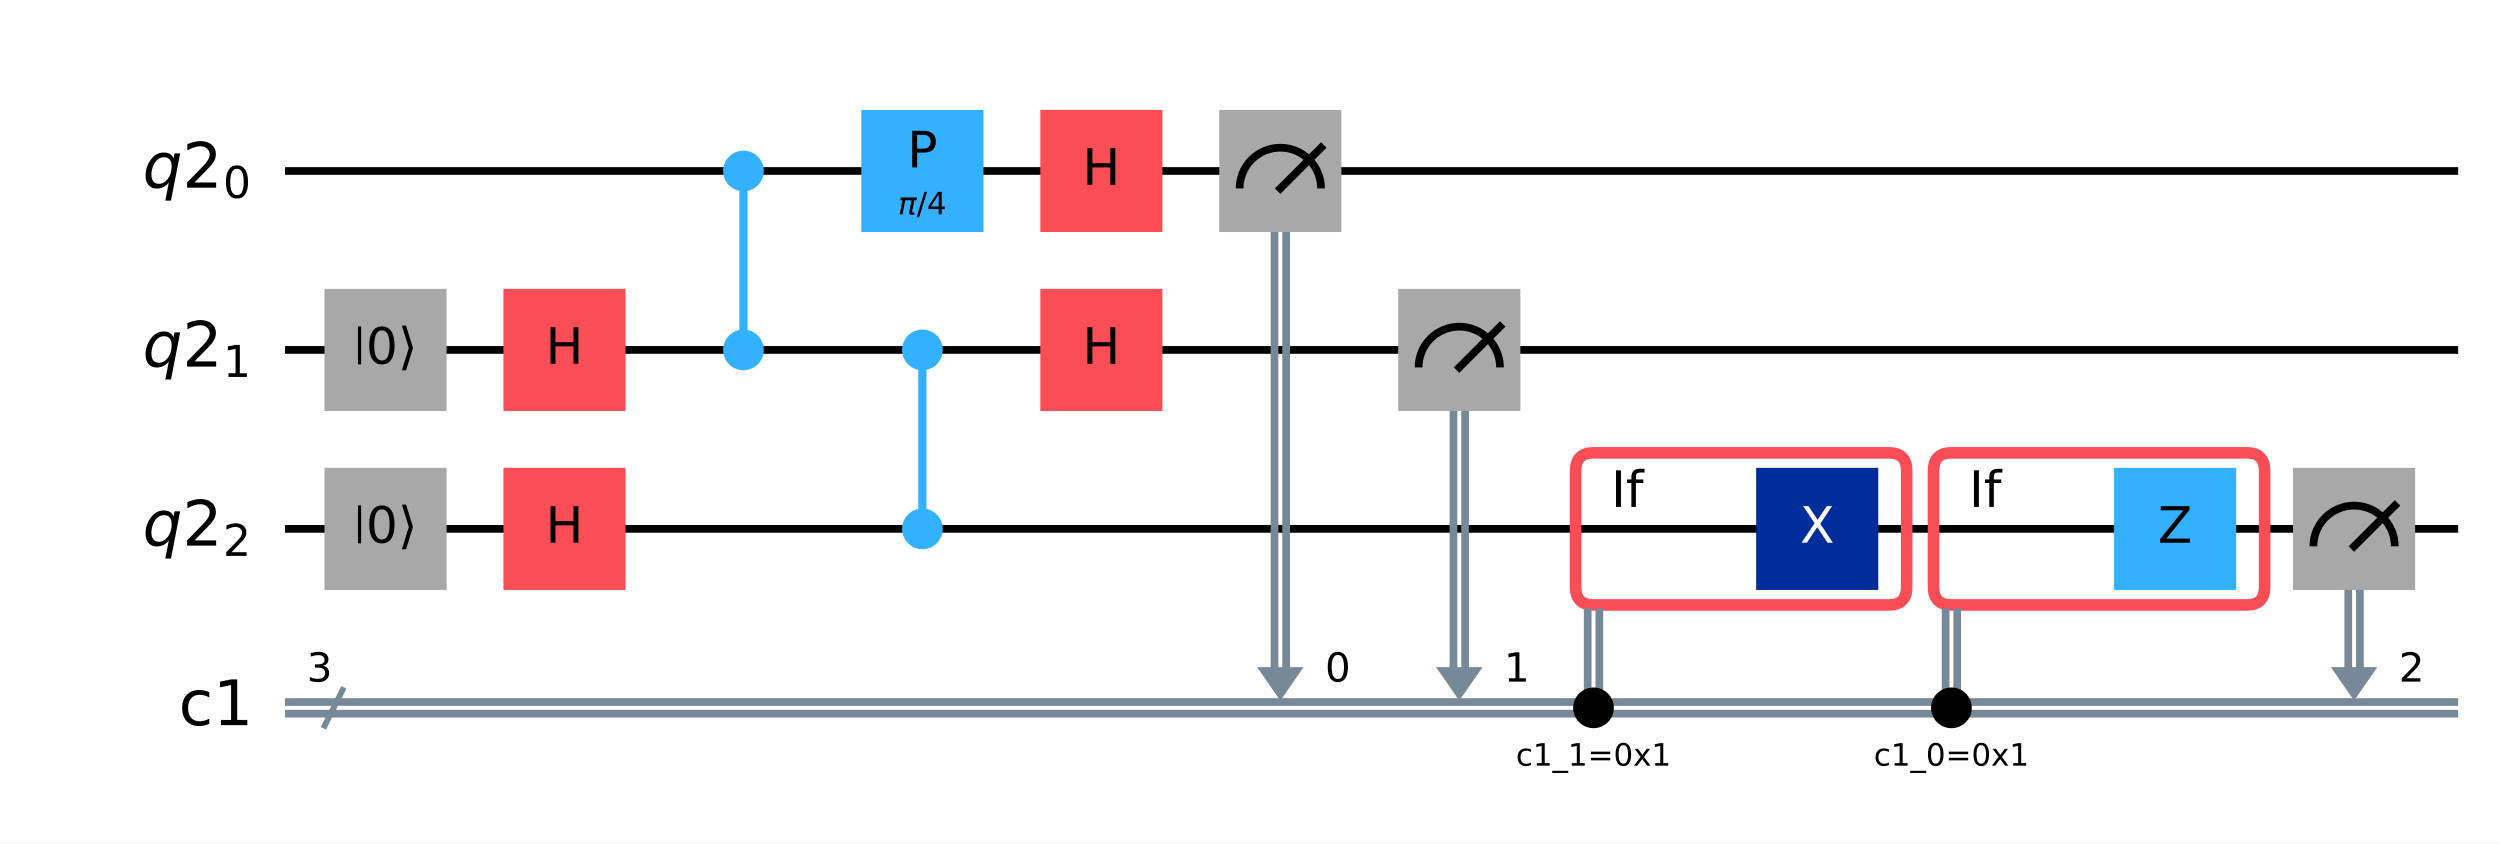
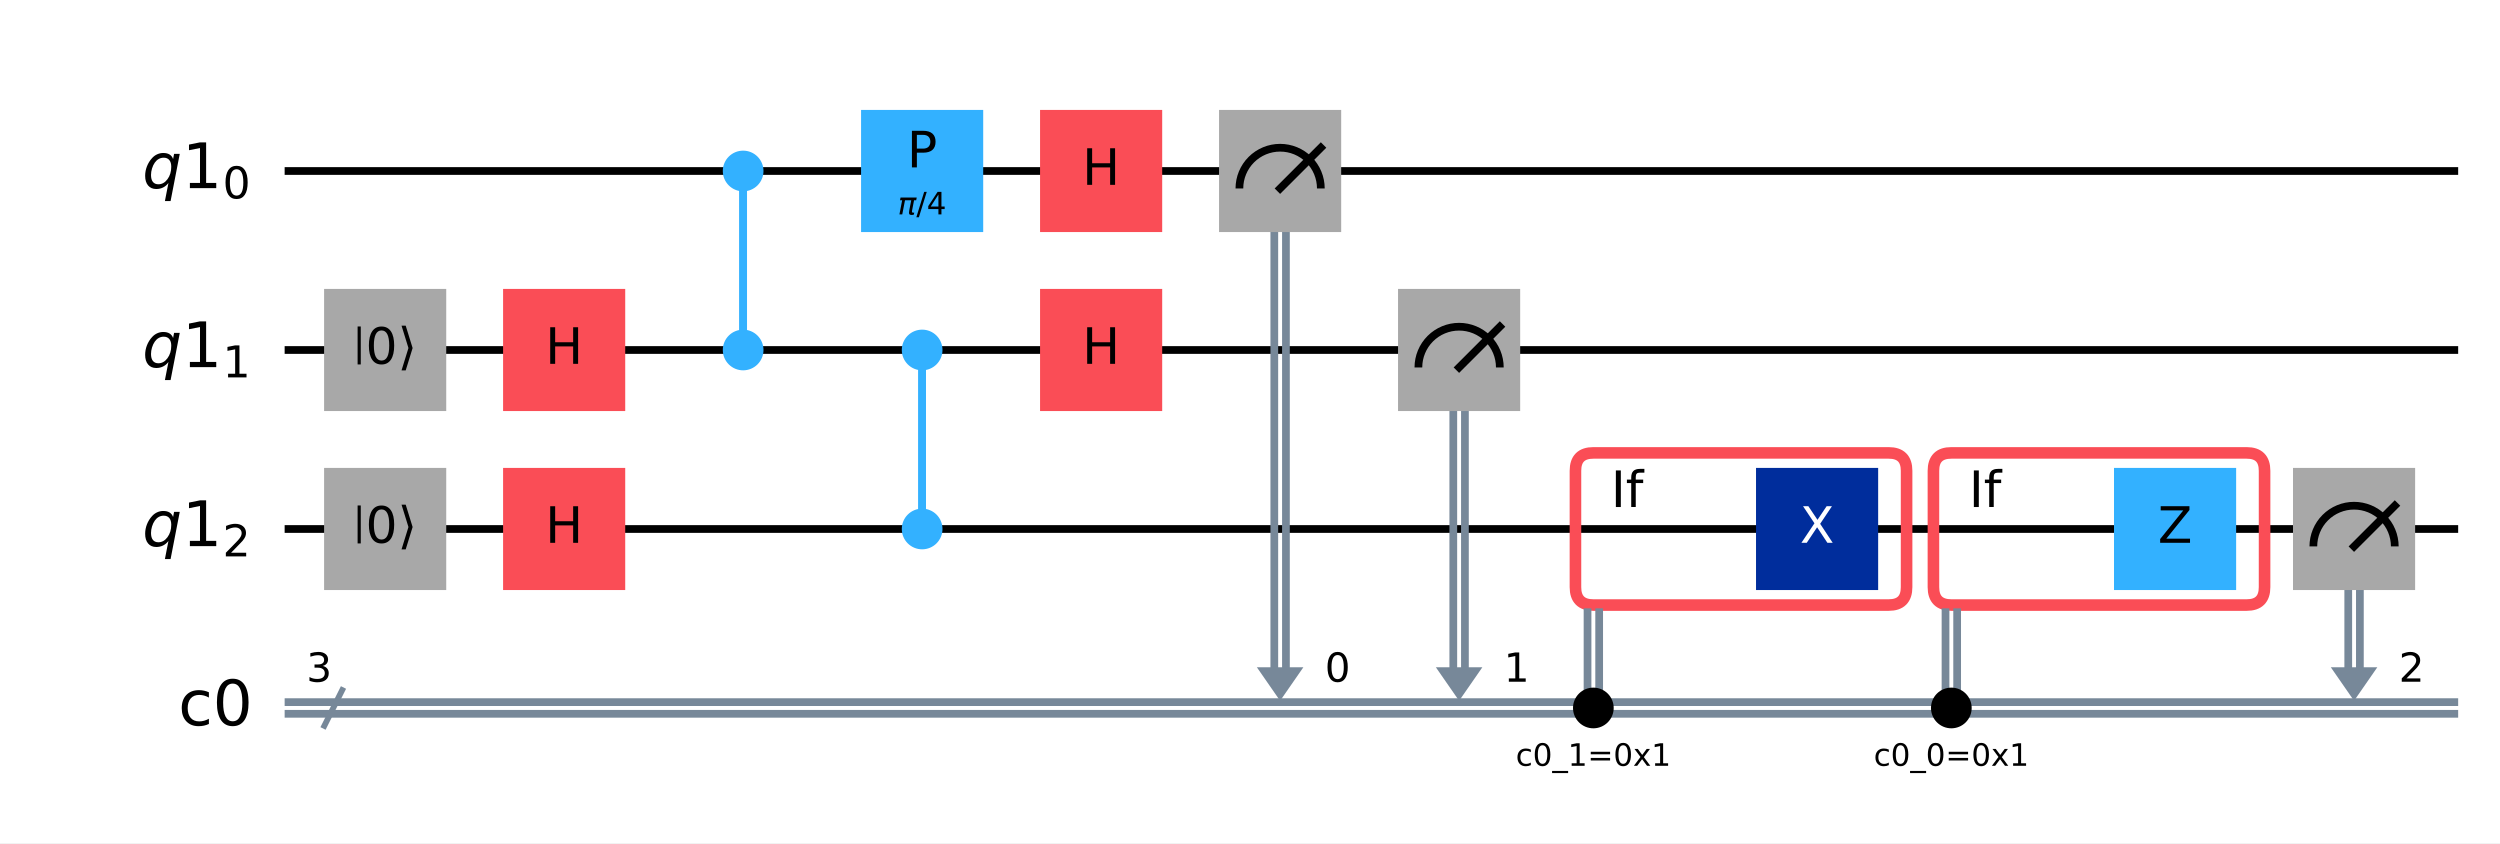
- <svg xmlns="http://www.w3.org/2000/svg" xmlns:xlink="http://www.w3.org/1999/xlink" width="647.547pt" height="218.358pt" viewBox="0 0 647.547 218.358" version="1.1">
+ <svg xmlns="http://www.w3.org/2000/svg" xmlns:xlink="http://www.w3.org/1999/xlink" width="647.435pt" height="218.358pt" viewBox="0 0 647.435 218.358" version="1.1">
  <defs>
    <style type="text/css">*{stroke-linejoin: round; stroke-linecap: butt}</style>
  </defs>
  <g id="figure_1">
    <g id="patch_1">
-       <path d="M 0 218.358  L 647.547 218.358  L 647.547 0  L 0 0  z " style="fill: #ffffff" />
+       <path d="M 0 218.358  L 647.435 218.358  L 647.435 0  L 0 0  z " style="fill: #ffffff" />
    </g>
    <g id="axes_1">
      <g id="line2d_1">
-         <path d="M 74.828 44.283  L 635.712 44.283  " clip-path="url(#p743964e2fd)" style="fill: none; stroke: #000000; stroke-width: 2; stroke-linecap: square" />
+         <path d="M 74.716 44.283  L 635.6 44.283  " clip-path="url(#peeb3f54d4f)" style="fill: none; stroke: #000000; stroke-width: 2; stroke-linecap: square" />
      </g>
      <g id="line2d_2">
-         <path d="M 74.828 90.637  L 635.712 90.637  " clip-path="url(#p743964e2fd)" style="fill: none; stroke: #000000; stroke-width: 2; stroke-linecap: square" />
+         <path d="M 74.716 90.637  L 635.6 90.637  " clip-path="url(#peeb3f54d4f)" style="fill: none; stroke: #000000; stroke-width: 2; stroke-linecap: square" />
      </g>
      <g id="line2d_3">
-         <path d="M 74.828 136.991  L 635.712 136.991  " clip-path="url(#p743964e2fd)" style="fill: none; stroke: #000000; stroke-width: 2; stroke-linecap: square" />
+         <path d="M 74.716 136.991  L 635.6 136.991  " clip-path="url(#peeb3f54d4f)" style="fill: none; stroke: #000000; stroke-width: 2; stroke-linecap: square" />
      </g>
      <g id="line2d_4">
-         <path d="M 84.099 187.981  L 88.734 178.71  " clip-path="url(#p743964e2fd)" style="fill: none; stroke: #778899; stroke-width: 1.5; stroke-linecap: square" />
+         <path d="M 83.987 187.981  L 88.622 178.71  " clip-path="url(#peeb3f54d4f)" style="fill: none; stroke: #778899; stroke-width: 1.5; stroke-linecap: square" />
      </g>
      <g id="line2d_5">
-         <path d="M 74.828 181.839  L 635.712 181.839  " clip-path="url(#p743964e2fd)" style="fill: none; stroke: #778899; stroke-width: 2; stroke-linecap: square" />
+         <path d="M 74.716 181.839  L 635.6 181.839  " clip-path="url(#peeb3f54d4f)" style="fill: none; stroke: #778899; stroke-width: 2; stroke-linecap: square" />
      </g>
      <g id="line2d_6">
-         <path d="M 74.828 184.852  L 635.712 184.852  " clip-path="url(#p743964e2fd)" style="fill: none; stroke: #778899; stroke-width: 2; stroke-linecap: square" />
+         <path d="M 74.716 184.852  L 635.6 184.852  " clip-path="url(#peeb3f54d4f)" style="fill: none; stroke: #778899; stroke-width: 2; stroke-linecap: square" />
      </g>
      <g id="patch_2">
-         <path d="M 325.603 172.8  L 337.655 172.8  L 331.629 181.491  z " clip-path="url(#p743964e2fd)" style="fill: #778899" />
+         <path d="M 325.491 172.8  L 337.543 172.8  L 331.517 181.491  z " clip-path="url(#peeb3f54d4f)" style="fill: #778899" />
      </g>
      <g id="patch_3">
-         <path d="M 371.957 172.8  L 384.009 172.8  L 377.983 181.491  z " clip-path="url(#p743964e2fd)" style="fill: #778899" />
+         <path d="M 371.845 172.8  L 383.897 172.8  L 377.871 181.491  z " clip-path="url(#peeb3f54d4f)" style="fill: #778899" />
      </g>
      <g id="patch_4">
-         <path d="M 603.727 172.8  L 615.779 172.8  L 609.753 181.491  z " clip-path="url(#p743964e2fd)" style="fill: #778899" />
+         <path d="M 603.615 172.8  L 615.667 172.8  L 609.641 181.491  z " clip-path="url(#peeb3f54d4f)" style="fill: #778899" />
      </g>
      <g id="patch_5">
-         <path d="M 412.749 156.692  L 489.233 156.692  Q 493.868 156.692 493.868 152.056  L 493.868 121.926  Q 493.868 117.291 489.233 117.291  L 412.749 117.291  Q 408.113 117.291 408.113 121.926  L 408.113 152.056  Q 408.113 156.692 412.749 156.692  L 412.749 156.692  z " clip-path="url(#p743964e2fd)" style="fill: none; stroke: #fa4d56; stroke-width: 3; stroke-linejoin: miter" />
+         <path d="M 412.637 156.692  L 489.121 156.692  Q 493.756 156.692 493.756 152.056  L 493.756 121.926  Q 493.756 117.291 489.121 117.291  L 412.637 117.291  Q 408.001 117.291 408.001 121.926  L 408.001 152.056  Q 408.001 156.692 412.637 156.692  L 412.637 156.692  z " clip-path="url(#peeb3f54d4f)" style="fill: none; stroke: #fa4d56; stroke-width: 3; stroke-linejoin: miter" />
      </g>
      <g id="text_1">
-         <g clip-path="url(#p743964e2fd)">
-           <g transform="translate(409.0405 131.3076) scale(0.13 -0.13)">
+         <g clip-path="url(#peeb3f54d4f)">
+           <g transform="translate(408.9286 131.3076) scale(0.13 -0.13)">
            <defs>
              <path id="DejaVuSans-20" transform="scale(0.015625)" />
              <path id="DejaVuSans-49" d="M 628 4666  L 1259 4666  L 1259 0  L 628 0  L 628 4666  z " transform="scale(0.015625)" />
              <path id="DejaVuSans-66" d="M 2375 4863  L 2375 4384  L 1825 4384  Q 1516 4384 1395 4259  Q 1275 4134 1275 3809  L 1275 3500  L 2222 3500  L 2222 3053  L 1275 3053  L 1275 0  L 697 0  L 697 3053  L 147 3053  L 147 3500  L 697 3500  L 697 3744  Q 697 4328 969 4595  Q 1241 4863 1831 4863  L 2375 4863  z " transform="scale(0.015625)" />
            </defs>
            <use xlink:href="#DejaVuSans-20" />
            <use xlink:href="#DejaVuSans-20" transform="translate(31.78711 0)" />
            <use xlink:href="#DejaVuSans-49" transform="translate(63.57422 0)" />
            <use xlink:href="#DejaVuSans-66" transform="translate(93.06641 0)" />
          </g>
        </g>
      </g>
      <g id="patch_6">
-         <path d="M -1828.467 388.462  Q -1823.832 388.462 -1823.832 383.826  Q -1823.832 349.061 -1828.467 349.061  Q -1909.587 349.061 -1909.587 353.696  Q -1909.587 388.462 -1904.951 388.462  " clip-path="url(#p743964e2fd)" style="fill: none; stroke: #fa4d56; stroke-width: 3; stroke-linejoin: miter" />
+         <path d="M -1828.579 388.462  Q -1823.944 388.462 -1823.944 383.826  Q -1823.944 349.061 -1828.579 349.061  Q -1909.698 349.061 -1909.698 353.696  Q -1909.698 388.462 -1905.063 388.462  " clip-path="url(#peeb3f54d4f)" style="fill: none; stroke: #fa4d56; stroke-width: 3; stroke-linejoin: miter" />
      </g>
      <g id="text_2">
-         <g clip-path="url(#p743964e2fd)">
-           <g transform="translate(-1908.659 363.0776) scale(0.13 -0.13)">
+         <g clip-path="url(#peeb3f54d4f)">
+           <g transform="translate(-1908.771 363.0776) scale(0.13 -0.13)">
            <use xlink:href="#DejaVuSans-20" />
            <use xlink:href="#DejaVuSans-20" transform="translate(31.78711 0)" />
            <use xlink:href="#DejaVuSans-49" transform="translate(63.57422 0)" />
            <use xlink:href="#DejaVuSans-66" transform="translate(93.06641 0)" />
          </g>
        </g>
      </g>
      <g id="patch_7">
-         <path d="M 505.457 156.692  L 581.941 156.692  Q 586.576 156.692 586.576 152.056  L 586.576 121.926  Q 586.576 117.291 581.941 117.291  L 505.457 117.291  Q 500.821 117.291 500.821 121.926  L 500.821 152.056  Q 500.821 156.692 505.457 156.692  L 505.457 156.692  z " clip-path="url(#p743964e2fd)" style="fill: none; stroke: #fa4d56; stroke-width: 3; stroke-linejoin: miter" />
+         <path d="M 505.345 156.692  L 581.829 156.692  Q 586.464 156.692 586.464 152.056  L 586.464 121.926  Q 586.464 117.291 581.829 117.291  L 505.345 117.291  Q 500.709 117.291 500.709 121.926  L 500.709 152.056  Q 500.709 156.692 505.345 156.692  L 505.345 156.692  z " clip-path="url(#peeb3f54d4f)" style="fill: none; stroke: #fa4d56; stroke-width: 3; stroke-linejoin: miter" />
      </g>
      <g id="text_3">
-         <g clip-path="url(#p743964e2fd)">
-           <g transform="translate(501.7485 131.3076) scale(0.13 -0.13)">
+         <g clip-path="url(#peeb3f54d4f)">
+           <g transform="translate(501.6366 131.3076) scale(0.13 -0.13)">
            <use xlink:href="#DejaVuSans-20" />
            <use xlink:href="#DejaVuSans-20" transform="translate(31.78711 0)" />
            <use xlink:href="#DejaVuSans-49" transform="translate(63.57422 0)" />
            <use xlink:href="#DejaVuSans-66" transform="translate(93.06641 0)" />
          </g>
        </g>
      </g>
      <g id="patch_8">
-         <path d="M -1735.759 388.462  Q -1731.124 388.462 -1731.124 383.826  Q -1731.124 349.061 -1735.759 349.061  Q -1816.879 349.061 -1816.879 353.696  Q -1816.879 388.462 -1812.243 388.462  " clip-path="url(#p743964e2fd)" style="fill: none; stroke: #fa4d56; stroke-width: 3; stroke-linejoin: miter" />
+         <path d="M -1735.871 388.462  Q -1731.236 388.462 -1731.236 383.826  Q -1731.236 349.061 -1735.871 349.061  Q -1816.99 349.061 -1816.99 353.696  Q -1816.99 388.462 -1812.355 388.462  " clip-path="url(#peeb3f54d4f)" style="fill: none; stroke: #fa4d56; stroke-width: 3; stroke-linejoin: miter" />
      </g>
      <g id="text_4">
-         <g clip-path="url(#p743964e2fd)">
-           <g transform="translate(-1815.951 363.0776) scale(0.13 -0.13)">
+         <g clip-path="url(#peeb3f54d4f)">
+           <g transform="translate(-1816.063 363.0776) scale(0.13 -0.13)">
            <use xlink:href="#DejaVuSans-20" />
            <use xlink:href="#DejaVuSans-20" transform="translate(31.78711 0)" />
            <use xlink:href="#DejaVuSans-49" transform="translate(63.57422 0)" />
            <use xlink:href="#DejaVuSans-66" transform="translate(93.06641 0)" />
          </g>
        </g>
      </g>
      <g id="patch_9">
-         <path d="M 70.193 21.106  L -1088.657 21.106  L -1088.657 252.876  L 70.193 252.876  z " clip-path="url(#p743964e2fd)" style="fill: #ffffff; stroke: #ffffff; stroke-width: 1.5; stroke-linejoin: miter" />
+         <path d="M 70.081 21.106  L -1088.769 21.106  L -1088.769 252.876  L 70.081 252.876  z " clip-path="url(#peeb3f54d4f)" style="fill: #ffffff; stroke: #ffffff; stroke-width: 1.5; stroke-linejoin: miter" />
      </g>
      <g id="line2d_7">
-         <path d="M 192.567 90.637  L 192.567 44.283  " clip-path="url(#p743964e2fd)" style="fill: none; stroke: #33b1ff; stroke-width: 2; stroke-linecap: square" />
+         <path d="M 192.455 90.637  L 192.455 44.283  " clip-path="url(#peeb3f54d4f)" style="fill: none; stroke: #33b1ff; stroke-width: 2; stroke-linecap: square" />
      </g>
      <g id="line2d_8">
-         <path d="M 238.921 136.991  L 238.921 90.637  " clip-path="url(#p743964e2fd)" style="fill: none; stroke: #33b1ff; stroke-width: 2; stroke-linecap: square" />
+         <path d="M 238.809 136.991  L 238.809 90.637  " clip-path="url(#peeb3f54d4f)" style="fill: none; stroke: #33b1ff; stroke-width: 2; stroke-linecap: square" />
      </g>
      <g id="line2d_9">
-         <path d="M 333.136 44.283  L 333.136 172.8  " clip-path="url(#p743964e2fd)" style="fill: none; stroke: #778899; stroke-width: 2; stroke-linecap: square" />
+         <path d="M 333.024 44.283  L 333.024 172.8  " clip-path="url(#peeb3f54d4f)" style="fill: none; stroke: #778899; stroke-width: 2; stroke-linecap: square" />
      </g>
      <g id="line2d_10">
-         <path d="M 330.123 44.283  L 330.123 172.8  " clip-path="url(#p743964e2fd)" style="fill: none; stroke: #778899; stroke-width: 2; stroke-linecap: square" />
+         <path d="M 330.011 44.283  L 330.011 172.8  " clip-path="url(#peeb3f54d4f)" style="fill: none; stroke: #778899; stroke-width: 2; stroke-linecap: square" />
      </g>
      <g id="line2d_11">
-         <path d="M 379.49 90.637  L 379.49 172.8  " clip-path="url(#p743964e2fd)" style="fill: none; stroke: #778899; stroke-width: 2; stroke-linecap: square" />
+         <path d="M 379.378 90.637  L 379.378 172.8  " clip-path="url(#peeb3f54d4f)" style="fill: none; stroke: #778899; stroke-width: 2; stroke-linecap: square" />
      </g>
      <g id="line2d_12">
-         <path d="M 376.477 90.637  L 376.477 172.8  " clip-path="url(#p743964e2fd)" style="fill: none; stroke: #778899; stroke-width: 2; stroke-linecap: square" />
+         <path d="M 376.365 90.637  L 376.365 172.8  " clip-path="url(#peeb3f54d4f)" style="fill: none; stroke: #778899; stroke-width: 2; stroke-linecap: square" />
      </g>
      <g id="line2d_13">
-         <path d="M 414.255 158.546  L 414.255 183.345  " clip-path="url(#p743964e2fd)" style="fill: none; stroke: #778899; stroke-width: 2; stroke-linecap: square" />
+         <path d="M 414.143 158.546  L 414.143 183.345  " clip-path="url(#peeb3f54d4f)" style="fill: none; stroke: #778899; stroke-width: 2; stroke-linecap: square" />
      </g>
      <g id="line2d_14">
-         <path d="M 411.242 158.546  L 411.242 183.345  " clip-path="url(#p743964e2fd)" style="fill: none; stroke: #778899; stroke-width: 2; stroke-linecap: square" />
+         <path d="M 411.13 158.546  L 411.13 183.345  " clip-path="url(#peeb3f54d4f)" style="fill: none; stroke: #778899; stroke-width: 2; stroke-linecap: square" />
      </g>
      <g id="line2d_15">
-         <path d="M 506.963 158.546  L 506.963 183.345  " clip-path="url(#p743964e2fd)" style="fill: none; stroke: #778899; stroke-width: 2; stroke-linecap: square" />
+         <path d="M 506.851 158.546  L 506.851 183.345  " clip-path="url(#peeb3f54d4f)" style="fill: none; stroke: #778899; stroke-width: 2; stroke-linecap: square" />
      </g>
      <g id="line2d_16">
-         <path d="M 503.95 158.546  L 503.95 183.345  " clip-path="url(#p743964e2fd)" style="fill: none; stroke: #778899; stroke-width: 2; stroke-linecap: square" />
+         <path d="M 503.838 158.546  L 503.838 183.345  " clip-path="url(#peeb3f54d4f)" style="fill: none; stroke: #778899; stroke-width: 2; stroke-linecap: square" />
      </g>
      <g id="line2d_17">
-         <path d="M 611.26 136.991  L 611.26 172.8  " clip-path="url(#p743964e2fd)" style="fill: none; stroke: #778899; stroke-width: 2; stroke-linecap: square" />
+         <path d="M 611.148 136.991  L 611.148 172.8  " clip-path="url(#peeb3f54d4f)" style="fill: none; stroke: #778899; stroke-width: 2; stroke-linecap: square" />
      </g>
      <g id="line2d_18">
-         <path d="M 608.247 136.991  L 608.247 172.8  " clip-path="url(#p743964e2fd)" style="fill: none; stroke: #778899; stroke-width: 2; stroke-linecap: square" />
+         <path d="M 608.135 136.991  L 608.135 172.8  " clip-path="url(#peeb3f54d4f)" style="fill: none; stroke: #778899; stroke-width: 2; stroke-linecap: square" />
      </g>
      <g id="line2d_19">
-         <path d="M 192.567 90.637  L 192.567 44.283  " clip-path="url(#p743964e2fd)" style="fill: none; stroke: #33b1ff; stroke-width: 2; stroke-linecap: square" />
+         <path d="M 192.455 90.637  L 192.455 44.283  " clip-path="url(#peeb3f54d4f)" style="fill: none; stroke: #33b1ff; stroke-width: 2; stroke-linecap: square" />
      </g>
      <g id="line2d_20">
-         <path d="M 238.921 136.991  L 238.921 90.637  " clip-path="url(#p743964e2fd)" style="fill: none; stroke: #33b1ff; stroke-width: 2; stroke-linecap: square" />
+         <path d="M 238.809 136.991  L 238.809 90.637  " clip-path="url(#peeb3f54d4f)" style="fill: none; stroke: #33b1ff; stroke-width: 2; stroke-linecap: square" />
      </g>
      <g id="patch_10">
-         <path d="M 84.794 105.702  L 114.924 105.702  L 114.924 75.572  L 84.794 75.572  z " clip-path="url(#p743964e2fd)" style="fill: #a8a8a8; stroke: #a8a8a8; stroke-width: 1.5; stroke-linejoin: miter" />
+         <path d="M 84.682 105.702  L 114.812 105.702  L 114.812 75.572  L 84.682 75.572  z " clip-path="url(#peeb3f54d4f)" style="fill: #a8a8a8; stroke: #a8a8a8; stroke-width: 1.5; stroke-linejoin: miter" />
      </g>
      <g id="patch_11">
-         <path d="M 84.794 152.056  L 114.924 152.056  L 114.924 121.926  L 84.794 121.926  z " clip-path="url(#p743964e2fd)" style="fill: #a8a8a8; stroke: #a8a8a8; stroke-width: 1.5; stroke-linejoin: miter" />
+         <path d="M 84.682 152.056  L 114.812 152.056  L 114.812 121.926  L 84.682 121.926  z " clip-path="url(#peeb3f54d4f)" style="fill: #a8a8a8; stroke: #a8a8a8; stroke-width: 1.5; stroke-linejoin: miter" />
      </g>
      <g id="patch_12">
-         <path d="M 131.148 105.702  L 161.278 105.702  L 161.278 75.572  L 131.148 75.572  z " clip-path="url(#p743964e2fd)" style="fill: #fa4d56; stroke: #fa4d56; stroke-width: 1.5; stroke-linejoin: miter" />
+         <path d="M 131.036 105.702  L 161.166 105.702  L 161.166 75.572  L 131.036 75.572  z " clip-path="url(#peeb3f54d4f)" style="fill: #fa4d56; stroke: #fa4d56; stroke-width: 1.5; stroke-linejoin: miter" />
      </g>
      <g id="patch_13">
-         <path d="M 131.148 152.056  L 161.278 152.056  L 161.278 121.926  L 131.148 121.926  z " clip-path="url(#p743964e2fd)" style="fill: #fa4d56; stroke: #fa4d56; stroke-width: 1.5; stroke-linejoin: miter" />
+         <path d="M 131.036 152.056  L 161.166 152.056  L 161.166 121.926  L 131.036 121.926  z " clip-path="url(#peeb3f54d4f)" style="fill: #fa4d56; stroke: #fa4d56; stroke-width: 1.5; stroke-linejoin: miter" />
      </g>
      <g id="patch_14">
-         <path d="M 192.567 48.803  C 193.766 48.803 194.916 48.327 195.763 47.479  C 196.611 46.631 197.087 45.482 197.087 44.283  C 197.087 43.085 196.611 41.935 195.763 41.087  C 194.916 40.24 193.766 39.764 192.567 39.764  C 191.369 39.764 190.219 40.24 189.372 41.087  C 188.524 41.935 188.048 43.085 188.048 44.283  C 188.048 45.482 188.524 46.631 189.372 47.479  C 190.219 48.327 191.369 48.803 192.567 48.803  z " clip-path="url(#p743964e2fd)" style="fill: #33b1ff; stroke: #33b1ff; stroke-width: 1.5; stroke-linejoin: miter" />
+         <path d="M 192.455 48.803  C 193.654 48.803 194.804 48.327 195.651 47.479  C 196.499 46.631 196.975 45.482 196.975 44.283  C 196.975 43.085 196.499 41.935 195.651 41.087  C 194.804 40.24 193.654 39.764 192.455 39.764  C 191.257 39.764 190.107 40.24 189.26 41.087  C 188.412 41.935 187.936 43.085 187.936 44.283  C 187.936 45.482 188.412 46.631 189.26 47.479  C 190.107 48.327 191.257 48.803 192.455 48.803  z " clip-path="url(#peeb3f54d4f)" style="fill: #33b1ff; stroke: #33b1ff; stroke-width: 1.5; stroke-linejoin: miter" />
      </g>
      <g id="patch_15">
-         <path d="M 192.567 95.157  C 193.766 95.157 194.916 94.681 195.763 93.833  C 196.611 92.985 197.087 91.836 197.087 90.637  C 197.087 89.439 196.611 88.289 195.763 87.441  C 194.916 86.594 193.766 86.118 192.567 86.118  C 191.369 86.118 190.219 86.594 189.372 87.441  C 188.524 88.289 188.048 89.439 188.048 90.637  C 188.048 91.836 188.524 92.985 189.372 93.833  C 190.219 94.681 191.369 95.157 192.567 95.157  z " clip-path="url(#p743964e2fd)" style="fill: #33b1ff; stroke: #33b1ff; stroke-width: 1.5; stroke-linejoin: miter" />
+         <path d="M 192.455 95.157  C 193.654 95.157 194.804 94.681 195.651 93.833  C 196.499 92.985 196.975 91.836 196.975 90.637  C 196.975 89.439 196.499 88.289 195.651 87.441  C 194.804 86.594 193.654 86.118 192.455 86.118  C 191.257 86.118 190.107 86.594 189.26 87.441  C 188.412 88.289 187.936 89.439 187.936 90.637  C 187.936 91.836 188.412 92.985 189.26 93.833  C 190.107 94.681 191.257 95.157 192.455 95.157  z " clip-path="url(#peeb3f54d4f)" style="fill: #33b1ff; stroke: #33b1ff; stroke-width: 1.5; stroke-linejoin: miter" />
      </g>
      <g id="patch_16">
-         <path d="M 238.921 95.157  C 240.12 95.157 241.27 94.681 242.117 93.833  C 242.965 92.985 243.441 91.836 243.441 90.637  C 243.441 89.439 242.965 88.289 242.117 87.441  C 241.27 86.594 240.12 86.118 238.921 86.118  C 237.723 86.118 236.573 86.594 235.726 87.441  C 234.878 88.289 234.402 89.439 234.402 90.637  C 234.402 91.836 234.878 92.985 235.726 93.833  C 236.573 94.681 237.723 95.157 238.921 95.157  z " clip-path="url(#p743964e2fd)" style="fill: #33b1ff; stroke: #33b1ff; stroke-width: 1.5; stroke-linejoin: miter" />
+         <path d="M 238.809 95.157  C 240.008 95.157 241.158 94.681 242.005 93.833  C 242.853 92.985 243.329 91.836 243.329 90.637  C 243.329 89.439 242.853 88.289 242.005 87.441  C 241.158 86.594 240.008 86.118 238.809 86.118  C 237.611 86.118 236.461 86.594 235.614 87.441  C 234.766 88.289 234.29 89.439 234.29 90.637  C 234.29 91.836 234.766 92.985 235.614 93.833  C 236.461 94.681 237.611 95.157 238.809 95.157  z " clip-path="url(#peeb3f54d4f)" style="fill: #33b1ff; stroke: #33b1ff; stroke-width: 1.5; stroke-linejoin: miter" />
      </g>
      <g id="patch_17">
-         <path d="M 238.921 141.511  C 240.12 141.511 241.27 141.035 242.117 140.187  C 242.965 139.339 243.441 138.19 243.441 136.991  C 243.441 135.793 242.965 134.643 242.117 133.795  C 241.27 132.948 240.12 132.472 238.921 132.472  C 237.723 132.472 236.573 132.948 235.726 133.795  C 234.878 134.643 234.402 135.793 234.402 136.991  C 234.402 138.19 234.878 139.339 235.726 140.187  C 236.573 141.035 237.723 141.511 238.921 141.511  z " clip-path="url(#p743964e2fd)" style="fill: #33b1ff; stroke: #33b1ff; stroke-width: 1.5; stroke-linejoin: miter" />
+         <path d="M 238.809 141.511  C 240.008 141.511 241.158 141.035 242.005 140.187  C 242.853 139.339 243.329 138.19 243.329 136.991  C 243.329 135.793 242.853 134.643 242.005 133.795  C 241.158 132.948 240.008 132.472 238.809 132.472  C 237.611 132.472 236.461 132.948 235.614 133.795  C 234.766 134.643 234.29 135.793 234.29 136.991  C 234.29 138.19 234.766 139.339 235.614 140.187  C 236.461 141.035 237.611 141.511 238.809 141.511  z " clip-path="url(#peeb3f54d4f)" style="fill: #33b1ff; stroke: #33b1ff; stroke-width: 1.5; stroke-linejoin: miter" />
      </g>
      <g id="patch_18">
-         <path d="M 223.856 59.348  L 253.986 59.348  L 253.986 29.218  L 223.856 29.218  z " clip-path="url(#p743964e2fd)" style="fill: #33b1ff; stroke: #33b1ff; stroke-width: 1.5; stroke-linejoin: miter" />
+         <path d="M 223.744 59.348  L 253.874 59.348  L 253.874 29.218  L 223.744 29.218  z " clip-path="url(#peeb3f54d4f)" style="fill: #33b1ff; stroke: #33b1ff; stroke-width: 1.5; stroke-linejoin: miter" />
      </g>
      <g id="patch_19">
-         <path d="M 270.21 59.348  L 300.34 59.348  L 300.34 29.218  L 270.21 29.218  z " clip-path="url(#p743964e2fd)" style="fill: #fa4d56; stroke: #fa4d56; stroke-width: 1.5; stroke-linejoin: miter" />
+         <path d="M 270.098 59.348  L 300.228 59.348  L 300.228 29.218  L 270.098 29.218  z " clip-path="url(#peeb3f54d4f)" style="fill: #fa4d56; stroke: #fa4d56; stroke-width: 1.5; stroke-linejoin: miter" />
      </g>
      <g id="patch_20">
-         <path d="M 270.21 105.702  L 300.34 105.702  L 300.34 75.572  L 270.21 75.572  z " clip-path="url(#p743964e2fd)" style="fill: #fa4d56; stroke: #fa4d56; stroke-width: 1.5; stroke-linejoin: miter" />
+         <path d="M 270.098 105.702  L 300.228 105.702  L 300.228 75.572  L 270.098 75.572  z " clip-path="url(#peeb3f54d4f)" style="fill: #fa4d56; stroke: #fa4d56; stroke-width: 1.5; stroke-linejoin: miter" />
      </g>
      <g id="patch_21">
-         <path d="M 316.564 59.348  L 346.694 59.348  L 346.694 29.218  L 316.564 29.218  z " clip-path="url(#p743964e2fd)" style="fill: #a8a8a8; stroke: #a8a8a8; stroke-width: 1.5; stroke-linejoin: miter" />
+         <path d="M 316.452 59.348  L 346.582 59.348  L 346.582 29.218  L 316.452 29.218  z " clip-path="url(#peeb3f54d4f)" style="fill: #a8a8a8; stroke: #a8a8a8; stroke-width: 1.5; stroke-linejoin: miter" />
      </g>
      <g id="patch_22">
-         <path d="M 342.175 48.803  C 342.175 46.007 341.063 43.323 339.086 41.346  C 337.109 39.369 334.425 38.257 331.629 38.257  C 328.834 38.257 326.149 39.369 324.173 41.346  C 322.196 43.323 321.084 46.007 321.084 48.803  " clip-path="url(#p743964e2fd)" style="fill: none; stroke: #000000; stroke-width: 2; stroke-linejoin: miter" />
+         <path d="M 342.063 48.803  C 342.063 46.007 340.951 43.323 338.974 41.346  C 336.997 39.369 334.313 38.257 331.517 38.257  C 328.722 38.257 326.037 39.369 324.061 41.346  C 322.084 43.323 320.972 46.007 320.972 48.803  " clip-path="url(#peeb3f54d4f)" style="fill: none; stroke: #000000; stroke-width: 2; stroke-linejoin: miter" />
      </g>
      <g id="line2d_21">
-         <path d="M 331.629 48.803  L 342.175 38.257  " clip-path="url(#p743964e2fd)" style="fill: none; stroke: #000000; stroke-width: 2; stroke-linecap: square" />
+         <path d="M 331.517 48.803  L 342.063 38.257  " clip-path="url(#peeb3f54d4f)" style="fill: none; stroke: #000000; stroke-width: 2; stroke-linecap: square" />
      </g>
      <g id="patch_23">
-         <path d="M 362.918 105.702  L 393.048 105.702  L 393.048 75.572  L 362.918 75.572  z " clip-path="url(#p743964e2fd)" style="fill: #a8a8a8; stroke: #a8a8a8; stroke-width: 1.5; stroke-linejoin: miter" />
+         <path d="M 362.806 105.702  L 392.936 105.702  L 392.936 75.572  L 362.806 75.572  z " clip-path="url(#peeb3f54d4f)" style="fill: #a8a8a8; stroke: #a8a8a8; stroke-width: 1.5; stroke-linejoin: miter" />
      </g>
      <g id="patch_24">
-         <path d="M 388.529 95.157  C 388.529 92.361 387.417 89.677 385.44 87.7  C 383.463 85.723 380.779 84.611 377.983 84.611  C 375.188 84.611 372.503 85.723 370.527 87.7  C 368.55 89.677 367.438 92.361 367.438 95.157  " clip-path="url(#p743964e2fd)" style="fill: none; stroke: #000000; stroke-width: 2; stroke-linejoin: miter" />
+         <path d="M 388.417 95.157  C 388.417 92.361 387.305 89.677 385.328 87.7  C 383.351 85.723 380.667 84.611 377.871 84.611  C 375.076 84.611 372.391 85.723 370.415 87.7  C 368.438 89.677 367.326 92.361 367.326 95.157  " clip-path="url(#peeb3f54d4f)" style="fill: none; stroke: #000000; stroke-width: 2; stroke-linejoin: miter" />
      </g>
      <g id="line2d_22">
-         <path d="M 377.983 95.157  L 388.529 84.611  " clip-path="url(#p743964e2fd)" style="fill: none; stroke: #000000; stroke-width: 2; stroke-linecap: square" />
+         <path d="M 377.871 95.157  L 388.417 84.611  " clip-path="url(#peeb3f54d4f)" style="fill: none; stroke: #000000; stroke-width: 2; stroke-linecap: square" />
      </g>
      <g id="patch_25">
-         <path d="M 412.749 187.865  C 413.947 187.865 415.097 187.389 415.945 186.541  C 416.792 185.693 417.268 184.544 417.268 183.345  C 417.268 182.147 416.792 180.997 415.945 180.149  C 415.097 179.302 413.947 178.826 412.749 178.826  C 411.55 178.826 410.401 179.302 409.553 180.149  C 408.706 180.997 408.229 182.147 408.229 183.345  C 408.229 184.544 408.706 185.693 409.553 186.541  C 410.401 187.389 411.55 187.865 412.749 187.865  z " clip-path="url(#p743964e2fd)" style="stroke: #000000; stroke-width: 1.5; stroke-linejoin: miter" />
+         <path d="M 412.637 187.865  C 413.835 187.865 414.985 187.389 415.833 186.541  C 416.68 185.693 417.156 184.544 417.156 183.345  C 417.156 182.147 416.68 180.997 415.833 180.149  C 414.985 179.302 413.835 178.826 412.637 178.826  C 411.438 178.826 410.289 179.302 409.441 180.149  C 408.594 180.997 408.117 182.147 408.117 183.345  C 408.117 184.544 408.594 185.693 409.441 186.541  C 410.289 187.389 411.438 187.865 412.637 187.865  z " clip-path="url(#peeb3f54d4f)" style="stroke: #000000; stroke-width: 1.5; stroke-linejoin: miter" />
      </g>
      <g id="patch_26">
-         <path d="M 505.457 187.865  C 506.655 187.865 507.805 187.389 508.653 186.541  C 509.5 185.693 509.976 184.544 509.976 183.345  C 509.976 182.147 509.5 180.997 508.653 180.149  C 507.805 179.302 506.655 178.826 505.457 178.826  C 504.258 178.826 503.109 179.302 502.261 180.149  C 501.414 180.997 500.937 182.147 500.937 183.345  C 500.937 184.544 501.414 185.693 502.261 186.541  C 503.109 187.389 504.258 187.865 505.457 187.865  z " clip-path="url(#p743964e2fd)" style="stroke: #000000; stroke-width: 1.5; stroke-linejoin: miter" />
+         <path d="M 505.345 187.865  C 506.543 187.865 507.693 187.389 508.541 186.541  C 509.388 185.693 509.864 184.544 509.864 183.345  C 509.864 182.147 509.388 180.997 508.541 180.149  C 507.693 179.302 506.543 178.826 505.345 178.826  C 504.146 178.826 502.997 179.302 502.149 180.149  C 501.302 180.997 500.825 182.147 500.825 183.345  C 500.825 184.544 501.302 185.693 502.149 186.541  C 502.997 187.389 504.146 187.865 505.345 187.865  z " clip-path="url(#peeb3f54d4f)" style="stroke: #000000; stroke-width: 1.5; stroke-linejoin: miter" />
      </g>
      <g id="patch_27">
-         <path d="M 594.688 152.056  L 624.818 152.056  L 624.818 121.926  L 594.688 121.926  z " clip-path="url(#p743964e2fd)" style="fill: #a8a8a8; stroke: #a8a8a8; stroke-width: 1.5; stroke-linejoin: miter" />
+         <path d="M 594.576 152.056  L 624.706 152.056  L 624.706 121.926  L 594.576 121.926  z " clip-path="url(#peeb3f54d4f)" style="fill: #a8a8a8; stroke: #a8a8a8; stroke-width: 1.5; stroke-linejoin: miter" />
      </g>
      <g id="patch_28">
-         <path d="M 620.299 141.511  C 620.299 138.715 619.187 136.031 617.21 134.054  C 615.233 132.077 612.549 130.965 609.753 130.965  C 606.958 130.965 604.273 132.077 602.297 134.054  C 600.32 136.031 599.208 138.715 599.208 141.511  " clip-path="url(#p743964e2fd)" style="fill: none; stroke: #000000; stroke-width: 2; stroke-linejoin: miter" />
+         <path d="M 620.187 141.511  C 620.187 138.715 619.075 136.031 617.098 134.054  C 615.121 132.077 612.437 130.965 609.641 130.965  C 606.846 130.965 604.161 132.077 602.185 134.054  C 600.208 136.031 599.096 138.715 599.096 141.511  " clip-path="url(#peeb3f54d4f)" style="fill: none; stroke: #000000; stroke-width: 2; stroke-linejoin: miter" />
      </g>
      <g id="line2d_23">
-         <path d="M 609.753 141.511  L 620.299 130.965  " clip-path="url(#p743964e2fd)" style="fill: none; stroke: #000000; stroke-width: 2; stroke-linecap: square" />
+         <path d="M 609.641 141.511  L 620.187 130.965  " clip-path="url(#peeb3f54d4f)" style="fill: none; stroke: #000000; stroke-width: 2; stroke-linecap: square" />
      </g>
      <g id="patch_29">
-         <path d="M 455.626 152.056  L 485.756 152.056  L 485.756 121.926  L 455.626 121.926  z " clip-path="url(#p743964e2fd)" style="fill: #002d9c; stroke: #002d9c; stroke-width: 1.5; stroke-linejoin: miter" />
+         <path d="M 455.514 152.056  L 485.644 152.056  L 485.644 121.926  L 455.514 121.926  z " clip-path="url(#peeb3f54d4f)" style="fill: #002d9c; stroke: #002d9c; stroke-width: 1.5; stroke-linejoin: miter" />
      </g>
      <g id="patch_30">
-         <path d="M 548.334 152.056  L 578.464 152.056  L 578.464 121.926  L 548.334 121.926  z " clip-path="url(#p743964e2fd)" style="fill: #33b1ff; stroke: #33b1ff; stroke-width: 1.5; stroke-linejoin: miter" />
+         <path d="M 548.222 152.056  L 578.352 152.056  L 578.352 121.926  L 548.222 121.926  z " clip-path="url(#peeb3f54d4f)" style="fill: #33b1ff; stroke: #33b1ff; stroke-width: 1.5; stroke-linejoin: miter" />
      </g>
      <g id="text_5">
-         <g clip-path="url(#p743964e2fd)">
-           <g transform="translate(36.95737 48.73418) scale(0.1625 -0.1625)">
+         <g clip-path="url(#peeb3f54d4f)">
+           <g transform="translate(36.84542 48.73418) scale(0.1625 -0.1625)">
            <defs>
              <path id="DejaVuSans-Oblique-71" d="M 2669 525  Q 2438 222 2123 65  Q 1809 -91 1428 -91  Q 897 -91 595 267  Q 294 625 294 1253  Q 294 1759 480 2231  Q 666 2703 1013 3078  Q 1238 3322 1530 3453  Q 1822 3584 2144 3584  Q 2531 3584 2781 3431  Q 3031 3278 3144 2969  L 3244 3494  L 3822 3494  L 2888 -1319  L 2309 -1319  L 2669 525  z M 891 1338  Q 891 875 1084 633  Q 1278 391 1644 391  Q 2188 391 2572 911  Q 2956 1431 2956 2175  Q 2956 2625 2757 2864  Q 2559 3103 2188 3103  Q 1916 3103 1684 2976  Q 1453 2850 1281 2606  Q 1100 2350 995 2006  Q 891 1663 891 1338  z " transform="scale(0.015625)" />
+               <path id="DejaVuSans-31" d="M 794 531  L 1825 531  L 1825 4091  L 703 3866  L 703 4441  L 1819 4666  L 2450 4666  L 2450 531  L 3481 531  L 3481 0  L 794 0  L 794 531  z " transform="scale(0.015625)" />
+               <path id="DejaVuSans-30" d="M 2034 4250  Q 1547 4250 1301 3770  Q 1056 3291 1056 2328  Q 1056 1369 1301 889  Q 1547 409 2034 409  Q 2525 409 2770 889  Q 3016 1369 3016 2328  Q 3016 3291 2770 3770  Q 2525 4250 2034 4250  z M 2034 4750  Q 2819 4750 3233 4129  Q 3647 3509 3647 2328  Q 3647 1150 3233 529  Q 2819 -91 2034 -91  Q 1250 -91 836 529  Q 422 1150 422 2328  Q 422 3509 836 4129  Q 1250 4750 2034 4750  z " transform="scale(0.015625)" />
+             </defs>
+             <use xlink:href="#DejaVuSans-Oblique-71" transform="translate(0 0.09375)" />
+             <use xlink:href="#DejaVuSans-31" transform="translate(63.47656 0.09375)" />
+             <use xlink:href="#DejaVuSans-30" transform="translate(128.0566 -16.3125) scale(0.7)" />
+           </g>
+         </g>
+       </g>
+       <g id="text_6">
+         <g clip-path="url(#peeb3f54d4f)">
+           <g transform="translate(36.84542 95.08818) scale(0.1625 -0.1625)">
+             <use xlink:href="#DejaVuSans-Oblique-71" transform="translate(0 0.09375)" />
+             <use xlink:href="#DejaVuSans-31" transform="translate(63.47656 0.09375)" />
+             <use xlink:href="#DejaVuSans-31" transform="translate(128.0566 -16.3125) scale(0.7)" />
+           </g>
+         </g>
+       </g>
+       <g id="text_7">
+         <g clip-path="url(#peeb3f54d4f)">
+           <g transform="translate(36.84542 141.4422) scale(0.1625 -0.1625)">
+             <defs>
              <path id="DejaVuSans-32" d="M 1228 531  L 3431 531  L 3431 0  L 469 0  L 469 531  Q 828 903 1448 1529  Q 2069 2156 2228 2338  Q 2531 2678 2651 2914  Q 2772 3150 2772 3378  Q 2772 3750 2511 3984  Q 2250 4219 1831 4219  Q 1534 4219 1204 4116  Q 875 4013 500 3803  L 500 4441  Q 881 4594 1212 4672  Q 1544 4750 1819 4750  Q 2544 4750 2975 4387  Q 3406 4025 3406 3419  Q 3406 3131 3298 2873  Q 3191 2616 2906 2266  Q 2828 2175 2409 1742  Q 1991 1309 1228 531  z " transform="scale(0.015625)" />
-               <path id="DejaVuSans-30" d="M 2034 4250  Q 1547 4250 1301 3770  Q 1056 3291 1056 2328  Q 1056 1369 1301 889  Q 1547 409 2034 409  Q 2525 409 2770 889  Q 3016 1369 3016 2328  Q 3016 3291 2770 3770  Q 2525 4250 2034 4250  z M 2034 4750  Q 2819 4750 3233 4129  Q 3647 3509 3647 2328  Q 3647 1150 3233 529  Q 2819 -91 2034 -91  Q 1250 -91 836 529  Q 422 1150 422 2328  Q 422 3509 836 4129  Q 1250 4750 2034 4750  z " transform="scale(0.015625)" />
-             </defs>
-             <use xlink:href="#DejaVuSans-Oblique-71" transform="translate(0 0.78125)" />
-             <use xlink:href="#DejaVuSans-32" transform="translate(63.47656 0.78125)" />
-             <use xlink:href="#DejaVuSans-30" transform="translate(128.0566 -15.625) scale(0.7)" />
-           </g>
-         </g>
-       </g>
-       <g id="text_6">
-         <g clip-path="url(#p743964e2fd)">
-           <g transform="translate(36.95737 95.08818) scale(0.1625 -0.1625)">
-             <defs>
-               <path id="DejaVuSans-31" d="M 794 531  L 1825 531  L 1825 4091  L 703 3866  L 703 4441  L 1819 4666  L 2450 4666  L 2450 531  L 3481 531  L 3481 0  L 794 0  L 794 531  z " transform="scale(0.015625)" />
-             </defs>
-             <use xlink:href="#DejaVuSans-Oblique-71" transform="translate(0 0.78125)" />
-             <use xlink:href="#DejaVuSans-32" transform="translate(63.47656 0.78125)" />
-             <use xlink:href="#DejaVuSans-31" transform="translate(128.0566 -15.625) scale(0.7)" />
-           </g>
-         </g>
-       </g>
-       <g id="text_7">
-         <g clip-path="url(#p743964e2fd)">
-           <g transform="translate(36.95737 141.4422) scale(0.1625 -0.1625)">
-             <use xlink:href="#DejaVuSans-Oblique-71" transform="translate(0 0.78125)" />
-             <use xlink:href="#DejaVuSans-32" transform="translate(63.47656 0.78125)" />
-             <use xlink:href="#DejaVuSans-32" transform="translate(128.0566 -15.625) scale(0.7)" />
+             </defs>
+             <use xlink:href="#DejaVuSans-Oblique-71" transform="translate(0 0.09375)" />
+             <use xlink:href="#DejaVuSans-31" transform="translate(63.47656 0.09375)" />
+             <use xlink:href="#DejaVuSans-32" transform="translate(128.0566 -16.3125) scale(0.7)" />
          </g>
        </g>
      </g>
      <g id="text_8">
-         <g clip-path="url(#p743964e2fd)">
-           <g transform="translate(79.46357 176.5469) scale(0.104 -0.104)">
+         <g clip-path="url(#peeb3f54d4f)">
+           <g transform="translate(79.35162 176.5469) scale(0.104 -0.104)">
            <defs>
              <path id="DejaVuSans-33" d="M 2597 2516  Q 3050 2419 3304 2112  Q 3559 1806 3559 1356  Q 3559 666 3084 287  Q 2609 -91 1734 -91  Q 1441 -91 1130 -33  Q 819 25 488 141  L 488 750  Q 750 597 1062 519  Q 1375 441 1716 441  Q 2309 441 2620 675  Q 2931 909 2931 1356  Q 2931 1769 2642 2001  Q 2353 2234 1838 2234  L 1294 2234  L 1294 2753  L 1863 2753  Q 2328 2753 2575 2939  Q 2822 3125 2822 3475  Q 2822 3834 2567 4026  Q 2313 4219 1838 4219  Q 1578 4219 1281 4162  Q 984 4106 628 3988  L 628 4550  Q 988 4650 1302 4700  Q 1616 4750 1894 4750  Q 2613 4750 3031 4423  Q 3450 4097 3450 3541  Q 3450 3153 3228 2886  Q 3006 2619 2597 2516  z " transform="scale(0.015625)" />
            </defs>
            <use xlink:href="#DejaVuSans-33" />
          </g>
        </g>
      </g>
      <g id="text_9">
-         <g clip-path="url(#p743964e2fd)">
-           <g transform="translate(46.28334 187.8292) scale(0.1625 -0.1625)">
+         <g clip-path="url(#peeb3f54d4f)">
+           <g transform="translate(46.1714 187.8292) scale(0.1625 -0.1625)">
            <defs>
              <path id="DejaVuSans-63" d="M 3122 3366  L 3122 2828  Q 2878 2963 2633 3030  Q 2388 3097 2138 3097  Q 1578 3097 1268 2742  Q 959 2388 959 1747  Q 959 1106 1268 751  Q 1578 397 2138 397  Q 2388 397 2633 464  Q 2878 531 3122 666  L 3122 134  Q 2881 22 2623 -34  Q 2366 -91 2075 -91  Q 1284 -91 818 406  Q 353 903 353 1747  Q 353 2603 823 3093  Q 1294 3584 2113 3584  Q 2378 3584 2631 3529  Q 2884 3475 3122 3366  z " transform="scale(0.015625)" />
            </defs>
            <use xlink:href="#DejaVuSans-63" />
-             <use xlink:href="#DejaVuSans-31" transform="translate(54.98047 0)" />
+             <use xlink:href="#DejaVuSans-30" transform="translate(54.98047 0)" />
          </g>
        </g>
      </g>
      <g id="text_10">
-         <g clip-path="url(#p743964e2fd)">
-           <g transform="translate(91.47433 94.22439) scale(0.13 -0.13)">
+         <g clip-path="url(#peeb3f54d4f)">
+           <g transform="translate(91.36238 94.22439) scale(0.13 -0.13)">
            <defs>
              <path id="DejaVuSans-7c" d="M 1344 4891  L 1344 -1509  L 813 -1509  L 813 4891  L 1344 4891  z " transform="scale(0.015625)" />
              <path id="DejaVuSans-27e9" d="M 1925 2006  L 1044 -844  L 513 -844  L 1394 2006  L 513 4856  L 1044 4856  L 1925 2006  z " transform="scale(0.015625)" />
            </defs>
            <use xlink:href="#DejaVuSans-7c" transform="translate(0 16.625) scale(0.756406)" />
            <use xlink:href="#DejaVuSans-30" transform="translate(25.47913 0.125)" />
            <use xlink:href="#DejaVuSans-27e9" transform="translate(89.10217 0.125)" />
          </g>
        </g>
      </g>
      <g id="text_11">
-         <g clip-path="url(#p743964e2fd)">
-           <g transform="translate(91.47433 140.5784) scale(0.13 -0.13)">
+         <g clip-path="url(#peeb3f54d4f)">
+           <g transform="translate(91.36238 140.5784) scale(0.13 -0.13)">
            <use xlink:href="#DejaVuSans-7c" transform="translate(0 16.625) scale(0.756406)" />
            <use xlink:href="#DejaVuSans-30" transform="translate(25.47913 0.125)" />
            <use xlink:href="#DejaVuSans-27e9" transform="translate(89.10217 0.125)" />
          </g>
        </g>
      </g>
      <g id="text_12">
-         <g clip-path="url(#p743964e2fd)">
-           <g transform="translate(141.3251 94.22439) scale(0.13 -0.13)">
+         <g clip-path="url(#peeb3f54d4f)">
+           <g transform="translate(141.2132 94.22439) scale(0.13 -0.13)">
            <defs>
              <path id="DejaVuSans-48" d="M 628 4666  L 1259 4666  L 1259 2753  L 3553 2753  L 3553 4666  L 4184 4666  L 4184 0  L 3553 0  L 3553 2222  L 1259 2222  L 1259 0  L 628 0  L 628 4666  z " transform="scale(0.015625)" />
            </defs>
            <use xlink:href="#DejaVuSans-48" />
          </g>
        </g>
      </g>
      <g id="text_13">
-         <g clip-path="url(#p743964e2fd)">
-           <g transform="translate(141.3251 140.5784) scale(0.13 -0.13)">
+         <g clip-path="url(#peeb3f54d4f)">
+           <g transform="translate(141.2132 140.5784) scale(0.13 -0.13)">
            <use xlink:href="#DejaVuSans-48" />
          </g>
        </g>
      </g>
      <g id="text_14">
-         <g clip-path="url(#p743964e2fd)">
-           <g transform="translate(232.6013 55.52973) scale(0.08 -0.08)">
+         <g clip-path="url(#peeb3f54d4f)">
+           <g transform="translate(232.4894 55.52973) scale(0.08 -0.08)">
            <defs>
              <path id="DejaVuSans-Oblique-3c0" d="M 584 3500  L 3938 3500  L 3825 2925  L 3384 2925  L 2966 775  Q 2922 550 2981 450  Q 3038 353 3209 353  Q 3256 353 3325 363  Q 3397 369 3419 372  L 3338 -44  Q 3222 -84 3103 -103  Q 2981 -122 2866 -122  Q 2491 -122 2388 81  Q 2284 288 2391 838  L 2797 2925  L 1506 2925  L 938 0  L 350 0  L 919 2925  L 472 2925  L 584 3500  z " transform="scale(0.015625)" />
              <path id="DejaVuSans-2f" d="M 1625 4666  L 2156 4666  L 531 -594  L 0 -594  L 1625 4666  z " transform="scale(0.015625)" />
              <path id="DejaVuSans-34" d="M 2419 4116  L 825 1625  L 2419 1625  L 2419 4116  z M 2253 4666  L 3047 4666  L 3047 1625  L 3713 1625  L 3713 1100  L 3047 1100  L 3047 0  L 2419 0  L 2419 1100  L 313 1100  L 313 1709  L 2253 4666  z " transform="scale(0.015625)" />
            </defs>
            <use xlink:href="#DejaVuSans-Oblique-3c0" transform="translate(0 0.09375)" />
            <use xlink:href="#DejaVuSans-2f" transform="translate(60.20508 0.09375)" />
            <use xlink:href="#DejaVuSans-34" transform="translate(93.89648 0.09375)" />
          </g>
        </g>
      </g>
      <g id="text_15">
-         <g clip-path="url(#p743964e2fd)">
-           <g transform="translate(235.002 43.35087) scale(0.13 -0.13)">
+         <g clip-path="url(#peeb3f54d4f)">
+           <g transform="translate(234.8901 43.35087) scale(0.13 -0.13)">
            <defs>
              <path id="DejaVuSans-50" d="M 1259 4147  L 1259 2394  L 2053 2394  Q 2494 2394 2734 2622  Q 2975 2850 2975 3272  Q 2975 3691 2734 3919  Q 2494 4147 2053 4147  L 1259 4147  z M 628 4666  L 2053 4666  Q 2838 4666 3239 4311  Q 3641 3956 3641 3272  Q 3641 2581 3239 2228  Q 2838 1875 2053 1875  L 1259 1875  L 1259 0  L 628 0  L 628 4666  z " transform="scale(0.015625)" />
            </defs>
            <use xlink:href="#DejaVuSans-50" />
          </g>
        </g>
      </g>
      <g id="text_16">
-         <g clip-path="url(#p743964e2fd)">
-           <g transform="translate(280.3871 47.87039) scale(0.13 -0.13)">
+         <g clip-path="url(#peeb3f54d4f)">
+           <g transform="translate(280.2752 47.87039) scale(0.13 -0.13)">
            <use xlink:href="#DejaVuSans-48" />
          </g>
        </g>
      </g>
      <g id="text_17">
-         <g clip-path="url(#p743964e2fd)">
-           <g transform="translate(280.3871 94.22439) scale(0.13 -0.13)">
+         <g clip-path="url(#peeb3f54d4f)">
+           <g transform="translate(280.2752 94.22439) scale(0.13 -0.13)">
            <use xlink:href="#DejaVuSans-48" />
          </g>
        </g>
      </g>
      <g id="text_18">
-         <g clip-path="url(#p743964e2fd)">
-           <g transform="translate(343.2178 176.5469) scale(0.104 -0.104)">
+         <g clip-path="url(#peeb3f54d4f)">
+           <g transform="translate(343.1059 176.5469) scale(0.104 -0.104)">
            <use xlink:href="#DejaVuSans-30" />
          </g>
        </g>
      </g>
      <g id="text_19">
-         <g clip-path="url(#p743964e2fd)">
-           <g transform="translate(389.5718 176.5469) scale(0.104 -0.104)">
+         <g clip-path="url(#peeb3f54d4f)">
+           <g transform="translate(389.4599 176.5469) scale(0.104 -0.104)">
            <use xlink:href="#DejaVuSans-31" />
          </g>
        </g>
      </g>
      <g id="text_20">
-         <g clip-path="url(#p743964e2fd)">
-           <g transform="translate(392.6501 198.3217) scale(0.08 -0.08)">
+         <g clip-path="url(#peeb3f54d4f)">
+           <g transform="translate(392.5381 198.3217) scale(0.08 -0.08)">
            <defs>
              <path id="DejaVuSans-5f" d="M 3263 -1063  L 3263 -1509  L -63 -1509  L -63 -1063  L 3263 -1063  z " transform="scale(0.015625)" />
              <path id="DejaVuSans-3d" d="M 678 2906  L 4684 2906  L 4684 2381  L 678 2381  L 678 2906  z M 678 1631  L 4684 1631  L 4684 1100  L 678 1100  L 678 1631  z " transform="scale(0.015625)" />
              <path id="DejaVuSans-78" d="M 3513 3500  L 2247 1797  L 3578 0  L 2900 0  L 1881 1375  L 863 0  L 184 0  L 1544 1831  L 300 3500  L 978 3500  L 1906 2253  L 2834 3500  L 3513 3500  z " transform="scale(0.015625)" />
            </defs>
            <use xlink:href="#DejaVuSans-63" />
-             <use xlink:href="#DejaVuSans-31" transform="translate(54.98047 0)" />
+             <use xlink:href="#DejaVuSans-30" transform="translate(54.98047 0)" />
            <use xlink:href="#DejaVuSans-5f" transform="translate(118.6035 0)" />
            <use xlink:href="#DejaVuSans-31" transform="translate(168.6035 0)" />
            <use xlink:href="#DejaVuSans-3d" transform="translate(232.2266 0)" />
            <use xlink:href="#DejaVuSans-30" transform="translate(316.0156 0)" />
            <use xlink:href="#DejaVuSans-78" transform="translate(379.6387 0)" />
            <use xlink:href="#DejaVuSans-31" transform="translate(438.8184 0)" />
          </g>
        </g>
      </g>
      <g id="text_21">
-         <g clip-path="url(#p743964e2fd)">
-           <g transform="translate(485.3581 198.3217) scale(0.08 -0.08)">
+         <g clip-path="url(#peeb3f54d4f)">
+           <g transform="translate(485.2461 198.3217) scale(0.08 -0.08)">
            <use xlink:href="#DejaVuSans-63" />
-             <use xlink:href="#DejaVuSans-31" transform="translate(54.98047 0)" />
+             <use xlink:href="#DejaVuSans-30" transform="translate(54.98047 0)" />
            <use xlink:href="#DejaVuSans-5f" transform="translate(118.6035 0)" />
            <use xlink:href="#DejaVuSans-30" transform="translate(168.6035 0)" />
            <use xlink:href="#DejaVuSans-3d" transform="translate(232.2266 0)" />
            <use xlink:href="#DejaVuSans-30" transform="translate(316.0156 0)" />
            <use xlink:href="#DejaVuSans-78" transform="translate(379.6387 0)" />
            <use xlink:href="#DejaVuSans-31" transform="translate(438.8184 0)" />
          </g>
        </g>
      </g>
      <g id="text_22">
-         <g clip-path="url(#p743964e2fd)">
-           <g transform="translate(621.3418 176.5469) scale(0.104 -0.104)">
+         <g clip-path="url(#peeb3f54d4f)">
+           <g transform="translate(621.2299 176.5469) scale(0.104 -0.104)">
            <use xlink:href="#DejaVuSans-32" />
          </g>
        </g>
      </g>
      <g id="text_23">
-         <g clip-path="url(#p743964e2fd)">
-           <g style="fill: #ffffff" transform="translate(466.2388 140.5784) scale(0.13 -0.13)">
+         <g clip-path="url(#peeb3f54d4f)">
+           <g style="fill: #ffffff" transform="translate(466.1269 140.5784) scale(0.13 -0.13)">
            <defs>
              <path id="DejaVuSans-58" d="M 403 4666  L 1081 4666  L 2241 2931  L 3406 4666  L 4084 4666  L 2584 2425  L 4184 0  L 3506 0  L 2194 1984  L 872 0  L 191 0  L 1856 2491  L 403 4666  z " transform="scale(0.015625)" />
            </defs>
            <use xlink:href="#DejaVuSans-58" />
          </g>
        </g>
      </g>
      <g id="text_24">
-         <g clip-path="url(#p743964e2fd)">
-           <g transform="translate(558.9468 140.5784) scale(0.13 -0.13)">
+         <g clip-path="url(#peeb3f54d4f)">
+           <g transform="translate(558.8349 140.5784) scale(0.13 -0.13)">
            <defs>
              <path id="DejaVuSans-5a" d="M 359 4666  L 4025 4666  L 4025 4184  L 1075 531  L 4097 531  L 4097 0  L 288 0  L 288 481  L 3238 4134  L 359 4134  L 359 4666  z " transform="scale(0.015625)" />
            </defs>
            <use xlink:href="#DejaVuSans-5a" />
          </g>
        </g>
      </g>
    </g>
  </g>
  <defs>
-     <clipPath id="p743964e2fd">
-       <rect x="7.2" y="7.2" width="633.147" height="203.958" />
+     <clipPath id="peeb3f54d4f">
+       <rect x="7.2" y="7.2" width="633.035" height="203.958" />
    </clipPath>
  </defs>
</svg>
